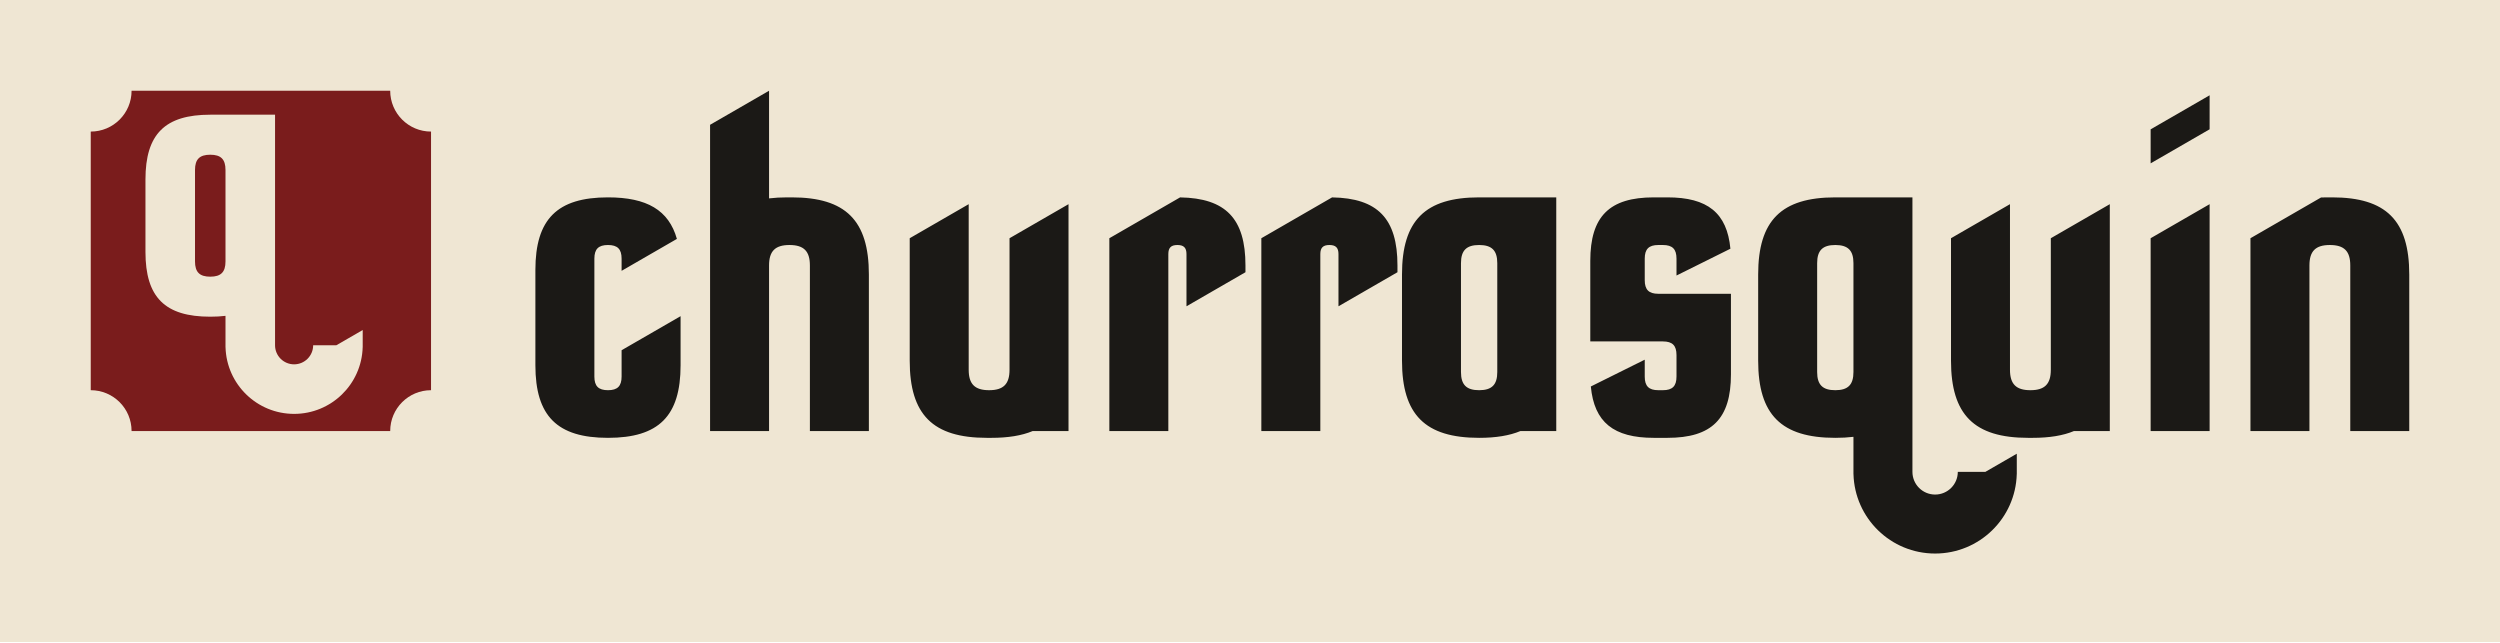
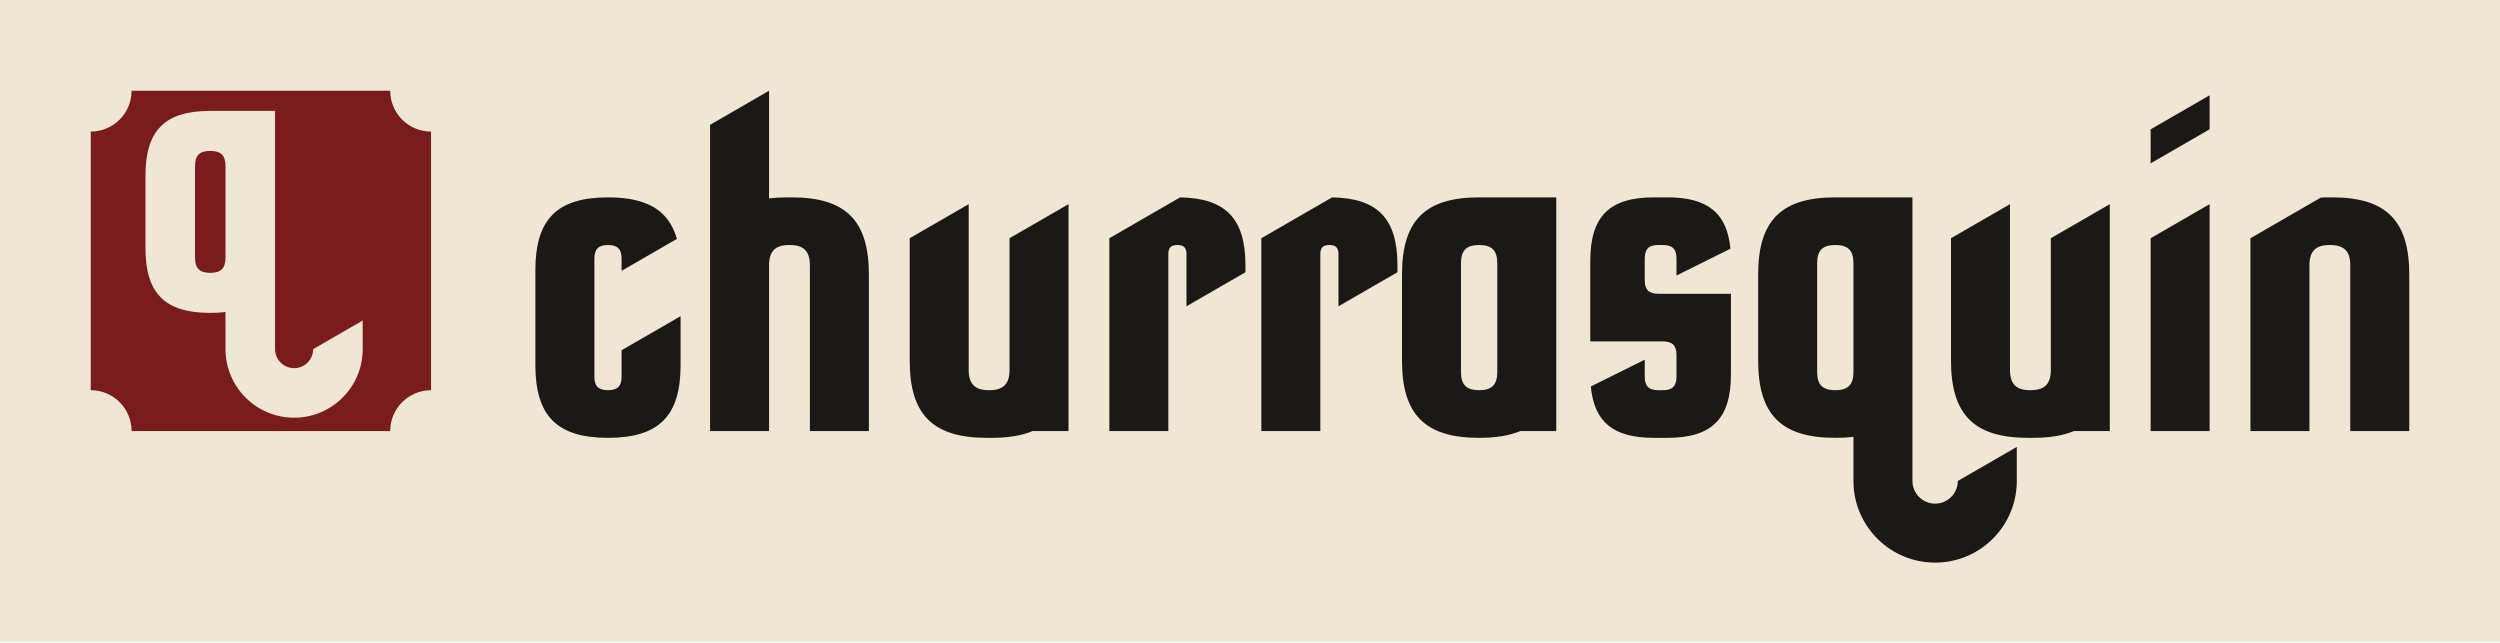
<svg xmlns="http://www.w3.org/2000/svg" viewBox="-40 -190 1102 283">
  <rect x="-40" y="-190" width="1102" height="283" fill="#EFE6D3" />
  <g transform="translate(0,-150) scale(0.75)">
    <path d="M0,24c13.255,0 24,-10.745 24,-24h152c0,13.255 10.745,24 24,24v152c-13.255,0 -24,10.745 -24,24h-152c0,-13.255 -10.745,-24 -24,-24z" fill="#7A1C1C" />
-     <path d="M70.24,132.8c-26.656,0 -38.08,-11.424 -38.08,-38.08v-42.56c0,-26.656 11.424,-38.08 38.08,-38.08h38.08v135.52c0,6.186 5.014,11.2 11.2,11.2c6.186,0 11.2,-5.014 11.2,-11.2h13.601l15.519,-8.96v10.08h-0.015c-0.593,21.75 -18.411,39.2 -40.305,39.2c-21.894,0 -39.712,-17.45 -40.305,-39.2h-0.015v-18.422c-2.771,0.337 -5.755,0.502 -8.96,0.502zM61.28,46.56v53.76c0,6.272 2.688,8.96 8.96,8.96c6.272,0 8.96,-2.688 8.96,-8.96v-53.76c0,-6.272 -2.688,-8.96 -8.96,-8.96c-6.272,0 -8.96,2.688 -8.96,8.96z" fill="#EFE6D3" />
+     <path d="M70.24,130.56c-26.656,0 -38.08,-11.424 -38.08,-38.08v-42.56c0,-26.656 11.424,-38.08 38.08,-38.08h38.08v140c0,6.186 5.014,11.2 11.2,11.2c6.186,0 11.2,-5.014 11.2,-11.2h0.022l29.098,-16.8v17.92h-0.015c-0.593,21.75 -18.411,39.2 -40.305,39.2c-21.894,0 -39.712,-17.45 -40.305,-39.2h-0.015v-22.902c-2.771,0.337 -5.755,0.502 -8.96,0.502zM61.28,44.32v53.76c0,6.272 2.688,8.96 8.96,8.96c6.272,0 8.96,-2.688 8.96,-8.96v-53.76c0,-6.272 -2.688,-8.96 -8.96,-8.96c-6.272,0 -8.96,2.688 -8.96,8.96z" fill="#EFE6D3" />
  </g>
-   <path transform="translate(196,0)" d="M32,-103c17.146,0 26.792,5.625 30.374,18.309l-24.374,14.072v-5.381c0,-4.2 -1.8,-6 -6,-6c-4.2,0 -6,1.8 -6,6v52c0,4.2 1.8,6 6,6c4.2,0 6,-1.8 6,-6l0,-11.619l26,-15.011v21.63c0,22.4 -9.6,32 -32,32c-22.4,0 -32,-9.6 -32,-32v-42c0,-22.4 9.6,-32 32,-32zM111,-103h2c23.8,0 34,10.2 34,34v69l-26,0v-73c0,-6.3 -2.7,-9 -9,-9c-6.3,0 -9,2.7 -9,9l0,73l-26,0v-134.989l26,-15.011l0,47.448c2.474,-0.301 5.139,-0.448 8,-0.448zM201,3h-2c-23.8,0 -34,-10.2 -34,-34v-53.989l26,-15.011v73c0,6.3 2.7,9 9,9c6.3,0 9,-2.7 9,-9l0,-57.989l26,-15.011v100l-15.785,0c-4.849,2.033 -10.887,3 -18.215,3zM313,-73v3l-26,15.011v-23.011c0,-2.8 -1.2,-4 -4,-4c-2.8,0 -4,1.2 -4,4v78l-26,0v-84.989l31.179,-18.001c20.158,0.335 28.821,9.388 28.821,29.99zM380,-73v3l-26,15.011v-23.011c0,-2.8 -1.2,-4 -4,-4c-2.8,0 -4,1.2 -4,4v78l-26,0v-84.989l31.179,-18.001c20.158,0.335 28.821,9.388 28.821,29.99zM416,3c-23.8,0 -34,-10.2 -34,-34v-38c0,-23.8 10.2,-34 34,-34h34v103l-15.785,0c-4.849,2.033 -10.887,3 -18.215,3zM408,-74v48c0,5.6 2.4,8 8,8c5.6,0 8,-2.4 8,-8v-48c0,-5.6 -2.4,-8 -8,-8c-5.6,0 -8,2.4 -8,8zM493,-103h6c17.709,0 26.275,6.857 27.763,22.637l-23.763,11.814v-7.451c0,-4.2 -1.8,-6 -6,-6h-2c-4.2,0 -6,1.8 -6,6v9.5c0,4.2 1.8,6 6,6l32,0v35.5c0,19.6 -8.4,28 -28,28h-6c-17.709,0 -26.275,-6.857 -27.763,-22.637l23.763,-11.814v7.451c0,4.2 1.8,6 6,6h2c4.2,0 6,-1.8 6,-6v-9.5c0,-4.2 -1.8,-6 -6,-6l-32,0v-35.5c0,-19.6 8.4,-28 28,-28zM573,3c-23.8,0 -34,-10.2 -34,-34v-38c0,-23.8 10.2,-34 34,-34h34v121c0,5.523 4.477,10 10,10c5.523,0 10,-4.477 10,-10h12.144l13.856,-8v9l-0.014,0c-0.53,19.42 -16.439,35 -35.986,35c-19.548,0 -35.457,-15.58 -35.986,-35h-0.014v-16.448c-2.474,0.301 -5.139,0.448 -8,0.448zM565,-74v48c0,5.6 2.4,8 8,8c5.6,0 8,-2.4 8,-8v-48c0,-5.6 -2.4,-8 -8,-8c-5.6,0 -8,2.4 -8,8zM660,3h-2c-23.8,0 -34,-10.2 -34,-34v-53.989l26,-15.011v73c0,6.3 2.7,9 9,9c6.3,0 9,-2.7 9,-9v-57.989l26,-15.011v100l-15.785,0c-4.849,2.033 -10.887,3 -18.215,3zM712,0v-84.989l26,-15.011v100zM712,-132.989l26,-15.011v14.989l-26,15.011zM790,-103h2c23.8,0 34,10.2 34,34v69l-26,0v-73c0,-6.3 -2.7,-9 -9,-9c-6.3,0 -9,2.7 -9,9v73l-26,0v-84.989l31.104,-17.958c0.942,-0.035 1.907,-0.053 2.896,-0.053z" fill="#1B1916" />
+   <path transform="translate(196,0)" d="M32,-103c17.146,0 26.792,5.625 30.374,18.309l-24.374,14.072v-5.381c0,-4.2 -1.8,-6 -6,-6c-4.2,0 -6,1.8 -6,6v52c0,4.2 1.8,6 6,6c4.2,0 6,-1.8 6,-6l0,-11.619l26,-15.011v21.63c0,22.4 -9.6,32 -32,32c-22.4,0 -32,-9.6 -32,-32v-42c0,-22.4 9.6,-32 32,-32zM111,-103h2c23.8,0 34,10.2 34,34v69l-26,0v-73c0,-6.3 -2.7,-9 -9,-9c-6.3,0 -9,2.7 -9,9l0,73l-26,0v-134.989l26,-15.011l0,47.448c2.474,-0.301 5.139,-0.448 8,-0.448zM201,3h-2c-23.8,0 -34,-10.2 -34,-34v-53.989l26,-15.011v73c0,6.3 2.7,9 9,9c6.3,0 9,-2.7 9,-9l0,-57.989l26,-15.011v100l-15.785,0c-4.849,2.033 -10.887,3 -18.215,3zM313,-73v3l-26,15.011v-23.011c0,-2.8 -1.2,-4 -4,-4c-2.8,0 -4,1.2 -4,4v78l-26,0v-84.989l31.179,-18.001c20.158,0.335 28.821,9.388 28.821,29.99zM380,-73v3l-26,15.011v-23.011c0,-2.8 -1.2,-4 -4,-4c-2.8,0 -4,1.2 -4,4v78l-26,0v-84.989l31.179,-18.001c20.158,0.335 28.821,9.388 28.821,29.99zM416,3c-23.8,0 -34,-10.2 -34,-34v-38c0,-23.8 10.2,-34 34,-34h34v103l-15.785,0c-4.849,2.033 -10.887,3 -18.215,3zM408,-74v48c0,5.6 2.4,8 8,8c5.6,0 8,-2.4 8,-8v-48c0,-5.6 -2.4,-8 -8,-8c-5.6,0 -8,2.4 -8,8zM493,-103h6c17.709,0 26.275,6.857 27.763,22.637l-23.763,11.814v-7.451c0,-4.2 -1.8,-6 -6,-6h-2c-4.2,0 -6,1.8 -6,6v9.5c0,4.2 1.8,6 6,6l32,0v35.5c0,19.6 -8.4,28 -28,28h-6c-17.709,0 -26.275,-6.857 -27.763,-22.637l23.763,-11.814v7.451c0,4.2 1.8,6 6,6h2c4.2,0 6,-1.8 6,-6v-9.5c0,-4.2 -1.8,-6 -6,-6l-32,0v-35.5c0,-19.6 8.4,-28 28,-28zM573,3c-23.8,0 -34,-10.2 -34,-34v-38c0,-23.8 10.2,-34 34,-34h34v125c0,5.523 4.477,10 10,10c5.523,0 10,-4.477 10,-10l0.019,0l25.981,-15v16l-0.014,0c-0.53,19.42 -16.439,35 -35.986,35c-19.548,0 -35.457,-15.58 -35.986,-35h-0.014v-20.448c-2.474,0.301 -5.139,0.448 -8,0.448zM565,-74v48c0,5.6 2.4,8 8,8c5.6,0 8,-2.4 8,-8v-48c0,-5.6 -2.4,-8 -8,-8c-5.6,0 -8,2.4 -8,8zM660,3h-2c-23.8,0 -34,-10.2 -34,-34v-53.989l26,-15.011v73c0,6.3 2.7,9 9,9c6.3,0 9,-2.7 9,-9v-57.989l26,-15.011v100l-15.785,0c-4.849,2.033 -10.887,3 -18.215,3zM712,0v-84.989l26,-15.011v100zM712,-132.989l26,-15.011v14.989l-26,15.011zM790,-103h2c23.8,0 34,10.2 34,34v69l-26,0v-73c0,-6.3 -2.7,-9 -9,-9c-6.3,0 -9,2.7 -9,9v73l-26,0v-84.989l31.104,-17.958c0.942,-0.035 1.907,-0.053 2.896,-0.053z" fill="#1B1916" />
</svg>
